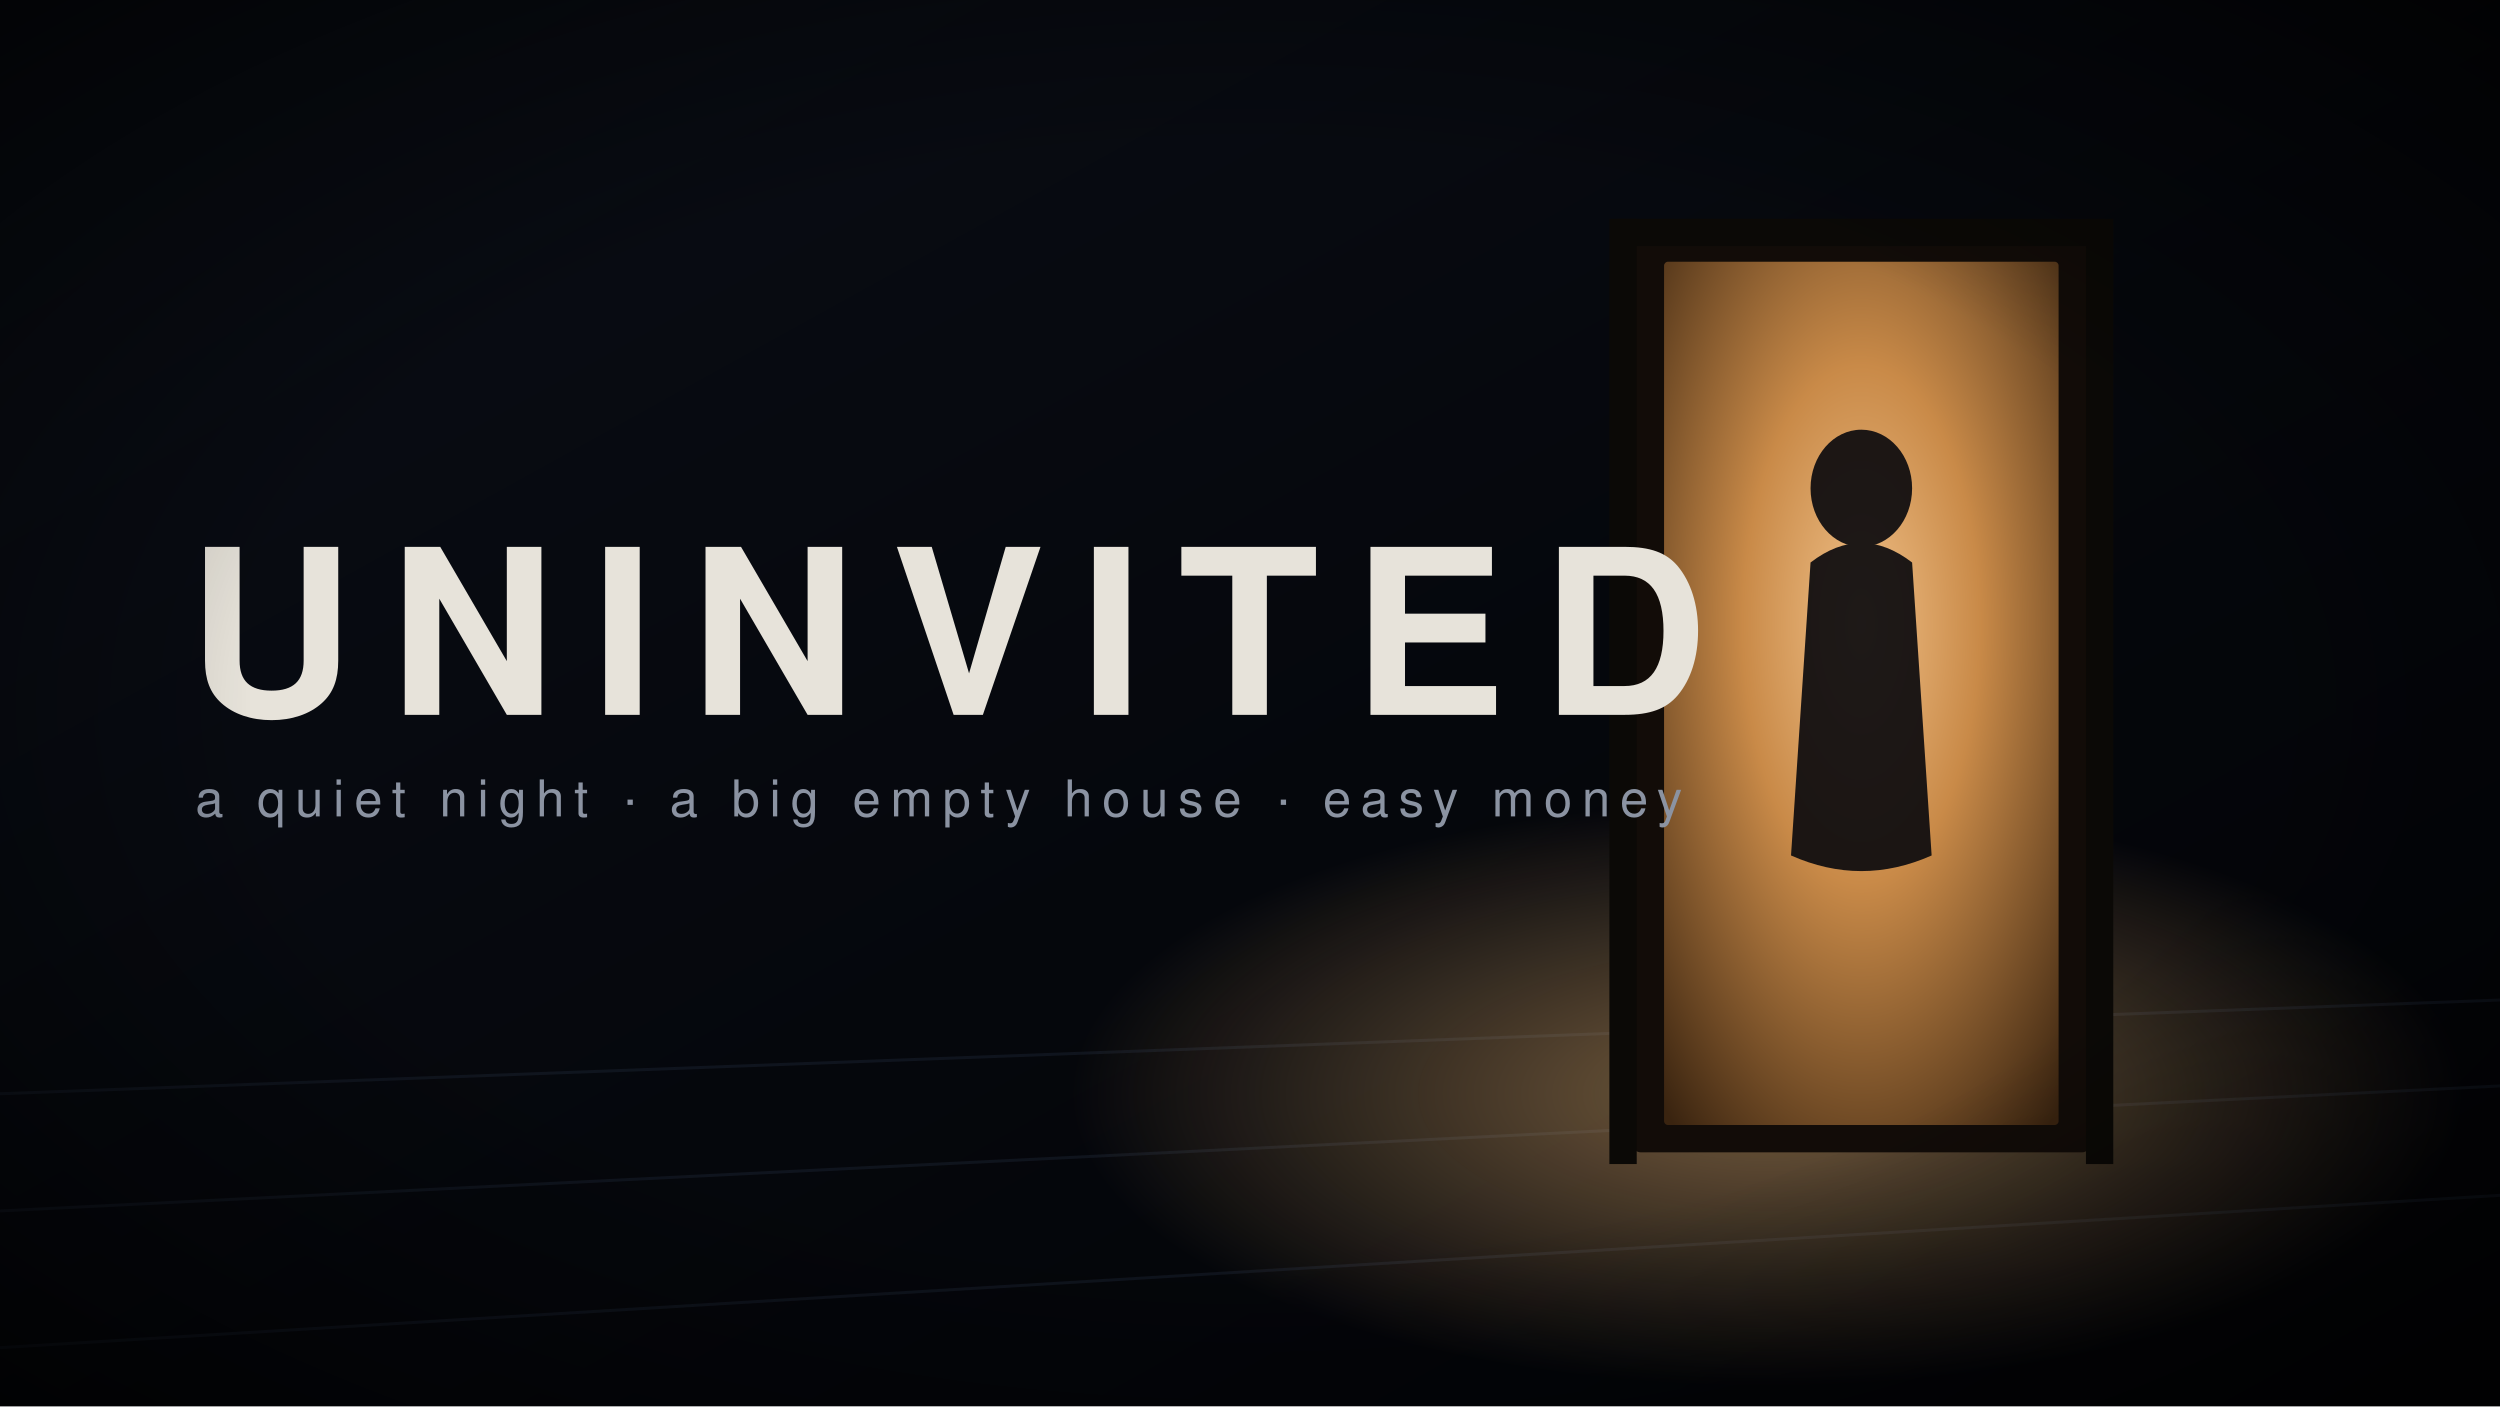
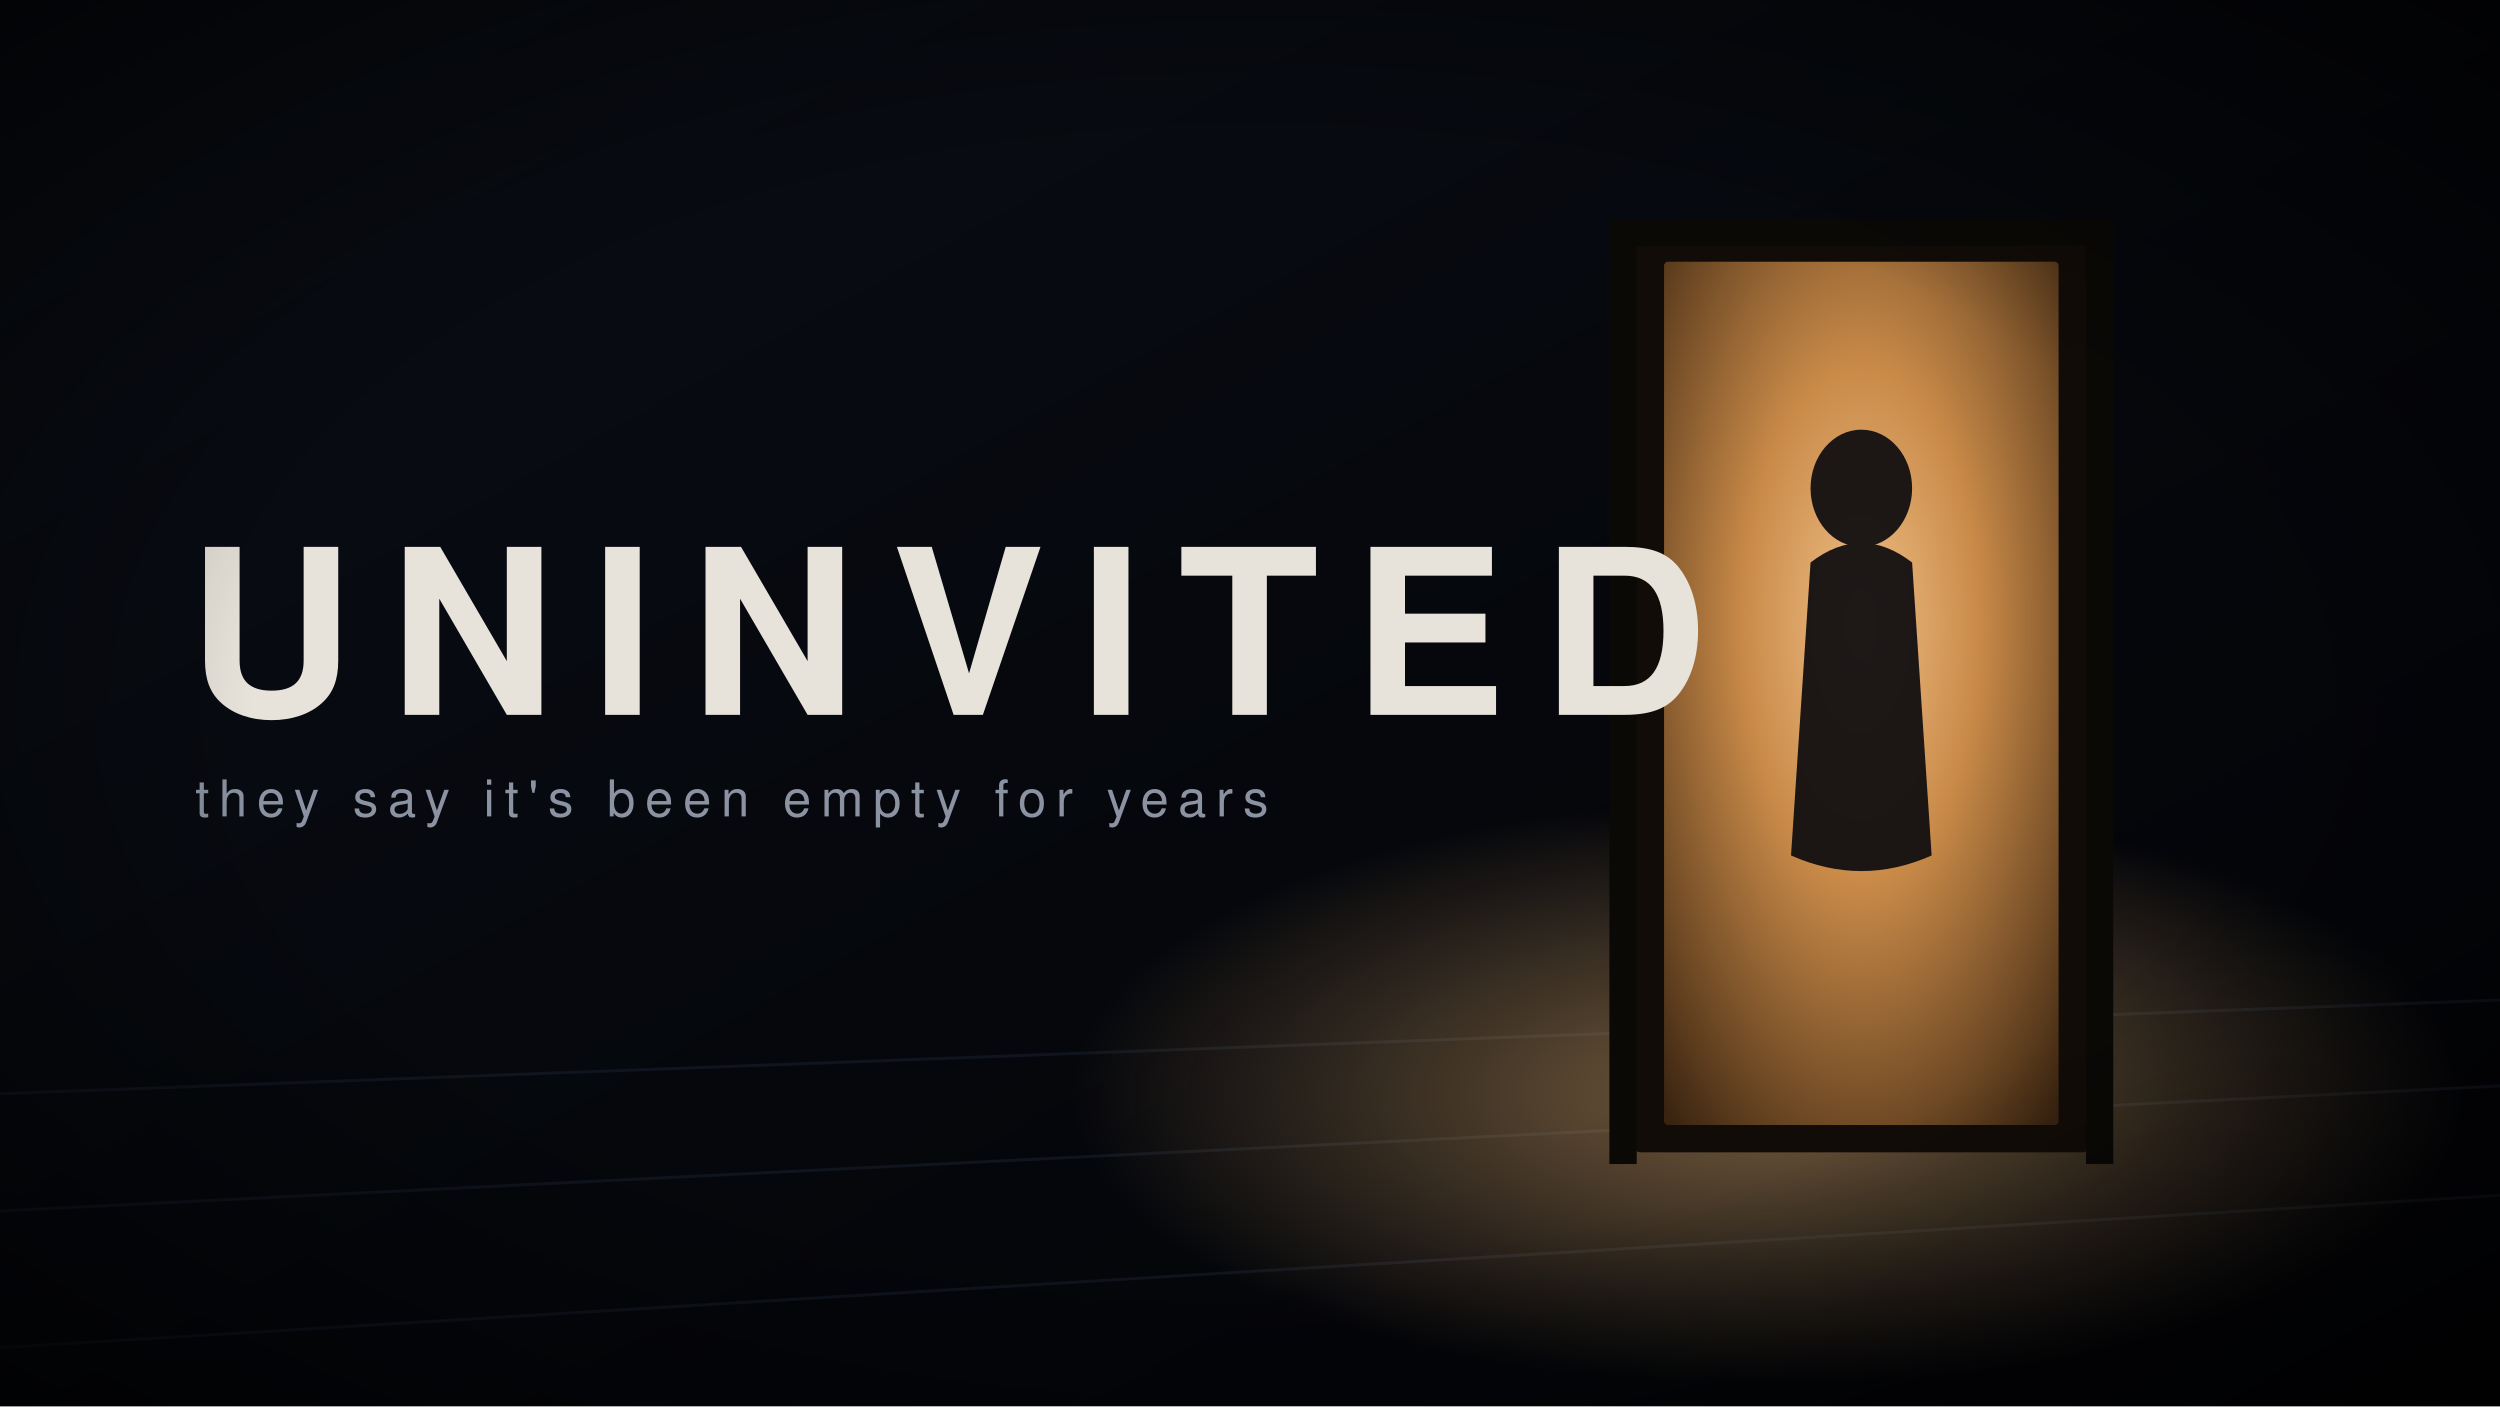
<svg xmlns="http://www.w3.org/2000/svg" viewBox="0 0 1280 720" width="1280" height="720" role="img" aria-label="UNINVITED">
  <defs>
    <linearGradient id="bg" x1="0" y1="0" x2="1" y2="1">
      <stop offset="0" stop-color="#0a0e16" />
      <stop offset="0.55" stop-color="#05070c" />
      <stop offset="1" stop-color="#020306" />
    </linearGradient>
    <radialGradient id="doorGlow" cx="0.5" cy="0.42" r="0.75">
      <stop offset="0" stop-color="#f0c088" />
      <stop offset="0.4" stop-color="#c98a48" />
      <stop offset="1" stop-color="#3a2410" />
    </radialGradient>
    <radialGradient id="spill" cx="0.5" cy="0.5" r="0.5">
      <stop offset="0" stop-color="#e6b271" stop-opacity="0.5" />
      <stop offset="1" stop-color="#e6b271" stop-opacity="0" />
    </radialGradient>
    <radialGradient id="vig" cx="0.5" cy="0.5" r="0.72">
      <stop offset="0.55" stop-color="#000" stop-opacity="0" />
      <stop offset="1" stop-color="#000" stop-opacity="0.78" />
    </radialGradient>
  </defs>
  <rect width="1280" height="720" fill="url(#bg)" />
  <g stroke="#1a2130" stroke-width="1.5" opacity="0.5">
    <path d="M0 560 L1280 512" />
    <path d="M0 620 L1280 556" />
    <path d="M0 690 L1280 612" />
  </g>
  <ellipse cx="905" cy="560" rx="360" ry="150" fill="url(#spill)" />
  <g>
    <rect x="836" y="120" width="234" height="470" rx="4" fill="#120c08" />
    <rect x="852" y="134" width="202" height="442" rx="2" fill="url(#doorGlow)" />
    <g fill="#0c0b0e" opacity="0.92">
      <ellipse cx="953" cy="250" rx="26" ry="30" />
      <path d="M927 288 q26 -20 52 0 l10 150 q-36 16 -72 0 z" />
    </g>
    <rect x="828" y="112" width="250" height="14" fill="#0b0906" />
    <rect x="824" y="112" width="14" height="484" fill="#0b0906" />
    <rect x="1068" y="112" width="14" height="484" fill="#0b0906" />
  </g>
  <text x="96" y="366" font-family="'Segoe UI', Helvetica, Arial, sans-serif" font-size="118" font-weight="700" letter-spacing="18" fill="#e7e3da" style="text-shadow:0 0 30px rgba(70,90,130,.4)">UNINVITED</text>
-   <text x="100" y="418" font-family="'Segoe UI', Helvetica, Arial, sans-serif" font-size="26" font-weight="400" letter-spacing="5" fill="#8b93a2">a quiet night · a big empty house · easy money</text>
+   <text x="100" y="418" font-family="'Segoe UI', Helvetica, Arial, sans-serif" font-size="26" font-weight="400" letter-spacing="5" fill="#8b93a2">they say it's been empty for years</text>
  <rect width="1280" height="720" fill="url(#vig)" />
</svg>
